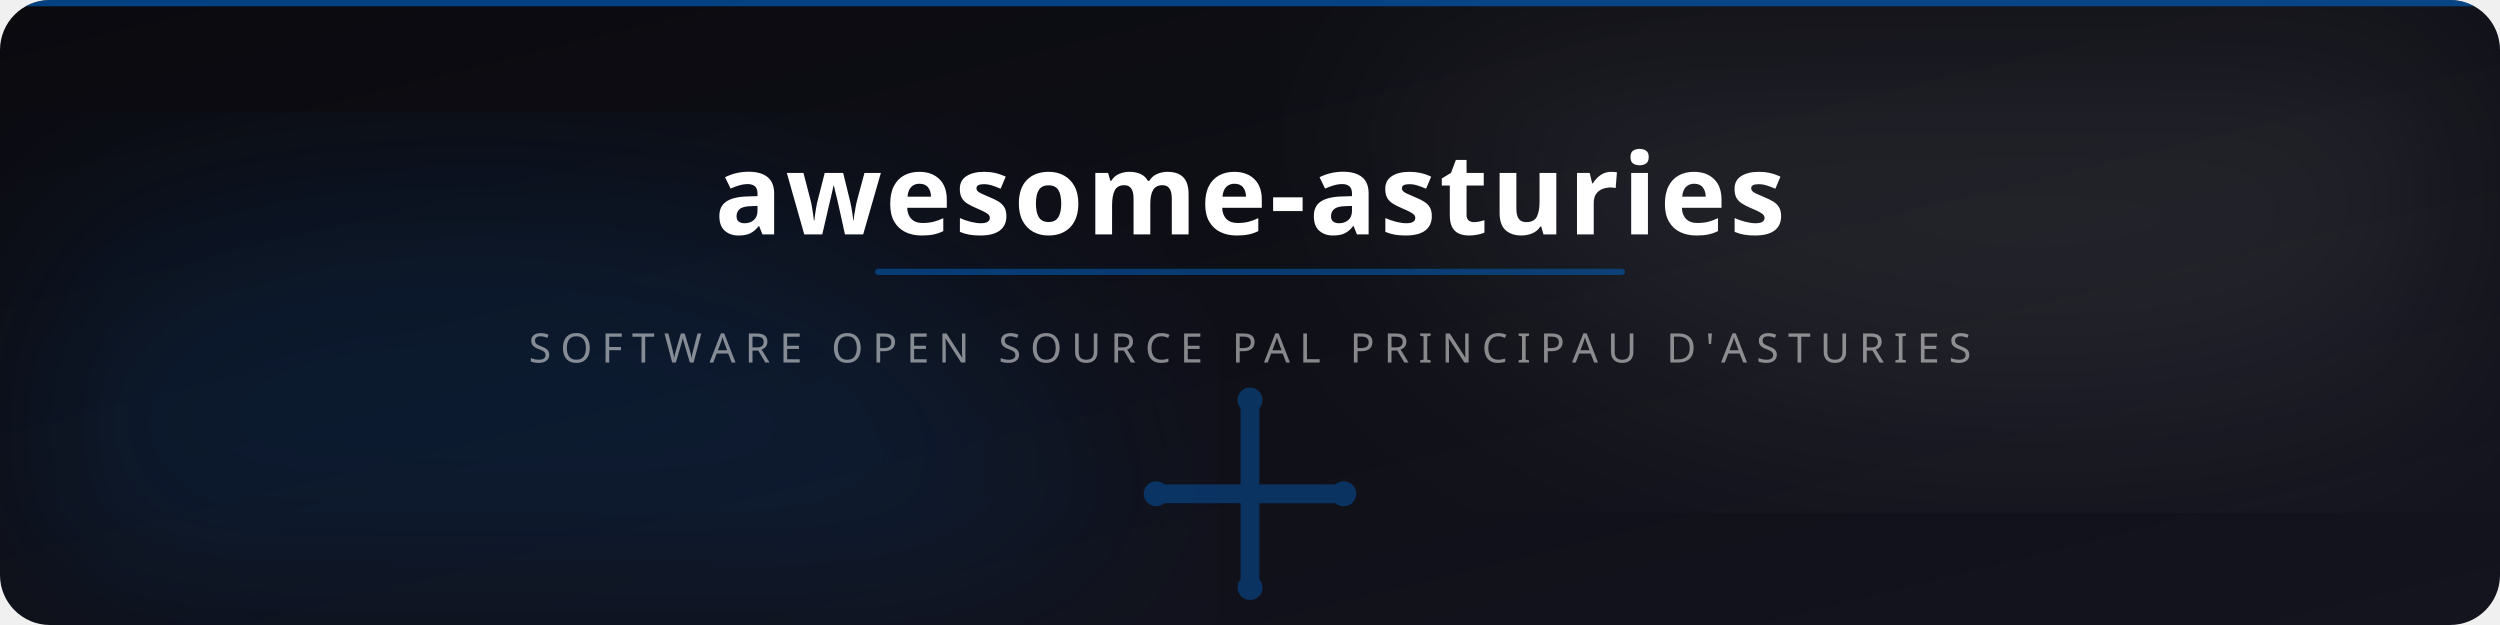
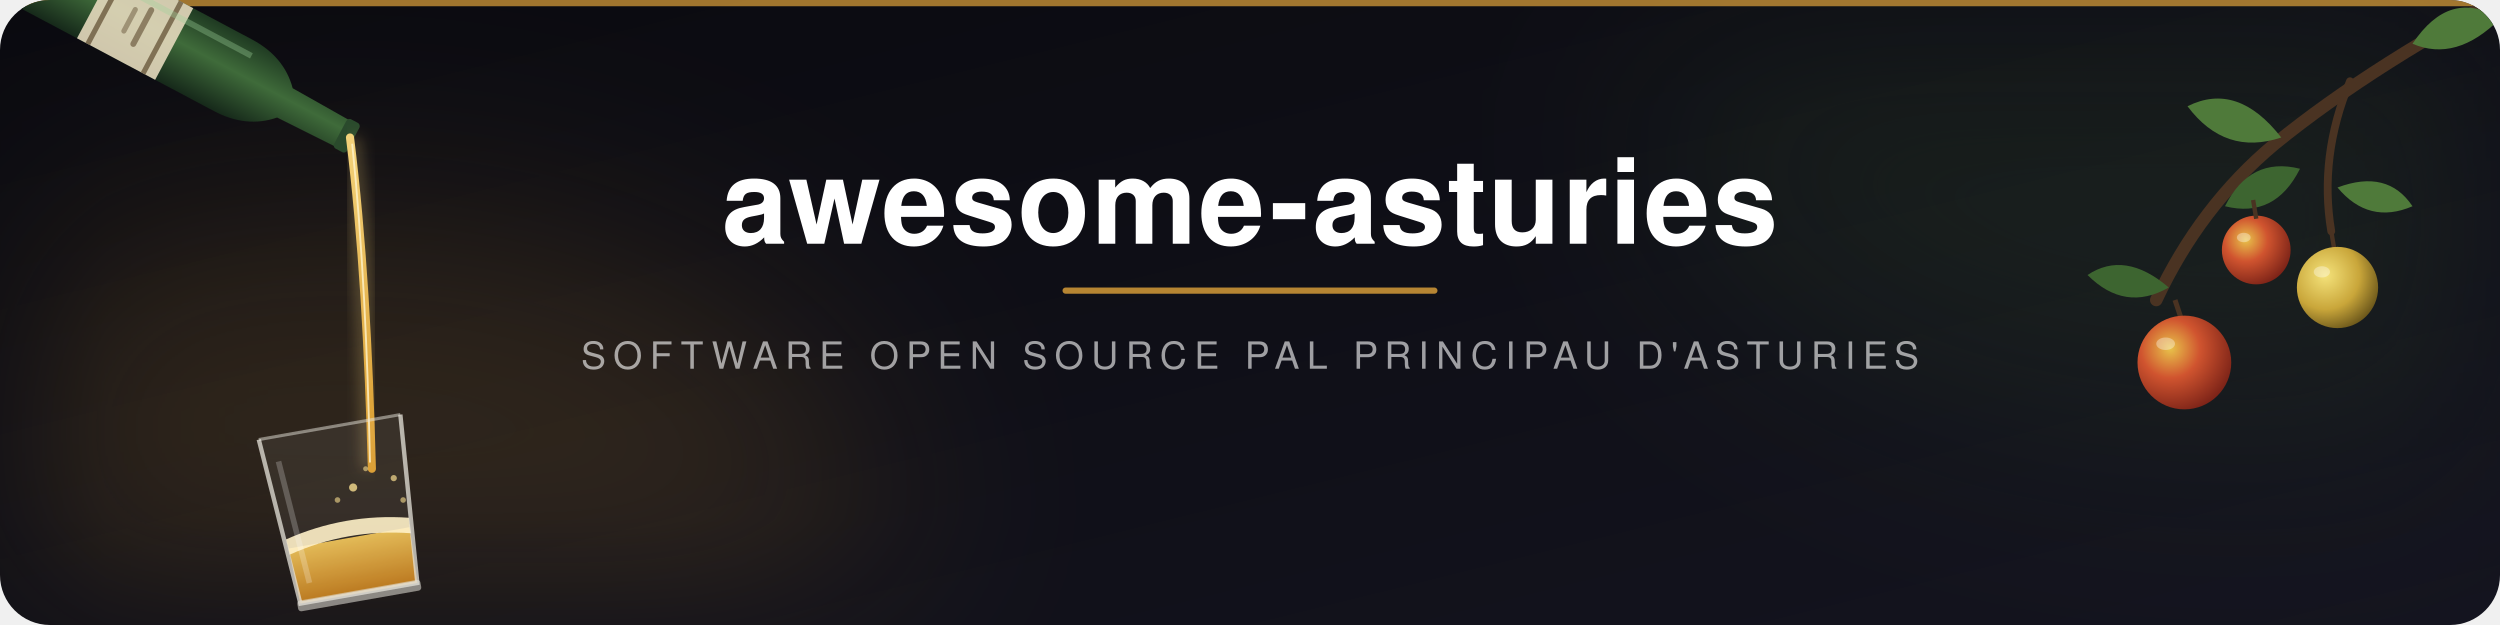
<svg xmlns="http://www.w3.org/2000/svg" viewBox="0 0 800 200" width="800" height="200">
  <defs>
-     <clipPath id="r">
+     <clipPath id="c-clip">
      <rect width="800" height="200" rx="16" />
    </clipPath>
-     <linearGradient id="bg" x1="0%" y1="0%" x2="100%" y2="100%">
+     <linearGradient id="c-bg" x1="0%" y1="0%" x2="100%" y2="100%">
      <stop offset="0%" stop-color="#0a0a0f" />
      <stop offset="100%" stop-color="#14141f" />
    </linearGradient>
-     <filter id="b1">
-       <feGaussianBlur stdDeviation="40" />
+     <linearGradient id="c-glass" x1="0" y1="0" x2="1" y2="0">
+       <stop offset="0%" stop-color="#1f3a22" />
+       <stop offset="45%" stop-color="#3f6b3a" />
+       <stop offset="100%" stop-color="#16291a" />
+     </linearGradient>
+     <linearGradient id="c-stream" x1="0" y1="0" x2="0" y2="1">
+       <stop offset="0%" stop-color="#f3d27a" />
+       <stop offset="100%" stop-color="#d99a2b" />
+     </linearGradient>
+     <linearGradient id="c-cider" x1="0" y1="0" x2="0" y2="1">
+       <stop offset="0%" stop-color="#f2c75c" />
+       <stop offset="100%" stop-color="#c7801f" />
+     </linearGradient>
+     <radialGradient id="c-red" cx="35%" cy="35%" r="70%">
+       <stop offset="0%" stop-color="#e8c24a" />
+       <stop offset="45%" stop-color="#d0542f" />
+       <stop offset="100%" stop-color="#7e2418" />
+     </radialGradient>
+     <radialGradient id="c-yellow" cx="35%" cy="35%" r="70%">
+       <stop offset="0%" stop-color="#f4e27a" />
+       <stop offset="60%" stop-color="#c9a63a" />
+       <stop offset="100%" stop-color="#6f5a1c" />
+     </radialGradient>
+     <filter id="c-blur" x="-50%" y="-50%" width="200%" height="200%">
+       <feGaussianBlur stdDeviation="36" />
+     </filter>
+     <filter id="c-glow">
+       <feGaussianBlur stdDeviation="2" />
    </filter>
  </defs>
-   <g clip-path="url(#r)">
-     <rect width="800" height="200" fill="url(#bg)" />
-     <ellipse cx="150" cy="180" rx="200" ry="120" fill="#0066CC" opacity="0.15" filter="url(#b1)" />
-     <ellipse cx="650" cy="20" rx="200" ry="120" fill="#FFFFFF" opacity="0.08" filter="url(#b1)" />
-     <rect width="800" height="2" fill="#0066CC" opacity="0.6" />
-     <text x="400" y="75" text-anchor="middle" font-family="system-ui,sans-serif" font-size="36" fill="#fff" font-weight="700" letter-spacing="1">awesome-asturies</text>
-     <rect x="280" y="86" width="240" height="2" rx="1" fill="#0066CC" opacity="0.5" />
-     <text x="400" y="116" text-anchor="middle" font-family="system-ui,sans-serif" font-size="13" fill="rgba(255,255,255,0.5)" font-weight="300" letter-spacing="3">SOFTWARE OPEN SOURCE PAL PRINCIPAU D'ASTURIES</text>
-     <g fill="#0066CC" opacity="0.4" transform="translate(400,158)">
-       <rect x="-30" y="-3" width="60" height="6" rx="1" />
-       <rect x="-3" y="-30" width="6" height="60" rx="1" />
-       <circle cx="-30" cy="0" r="4" />
-       <circle cx="30" cy="0" r="4" />
-       <circle cx="0" cy="-30" r="4" />
-       <circle cx="0" cy="30" r="4" />
-       <text x="0" y="3" text-anchor="middle" font-family="system-ui,sans-serif" font-size="8" fill="#0066CC" opacity="0.8" font-weight="700">A</text>
+   <g clip-path="url(#c-clip)">
+     <rect width="800" height="200" fill="url(#c-bg)" />
+     <ellipse cx="110" cy="170" rx="170" ry="100" fill="#e0a23a" opacity="0.16" filter="url(#c-blur)" />
+     <ellipse cx="720" cy="40" rx="190" ry="100" fill="#4f7a3a" opacity="0.14" filter="url(#c-blur)" />
+     <rect width="800" height="2" fill="#e0a23a" opacity="0.7" />
+     <g transform="translate(112,44) rotate(118) scale(1.18)">
+       <path d="M-4 0 L4 0 L4.5 20 Q11 26 11 36 L11 98 Q11 102 7 102 L-7 102 Q-11 102 -11 98 L-11 36 Q-11 26 -4.5 20 Z" fill="url(#c-glass)" />
+       <rect x="-4.5" y="-1" width="9" height="4" rx="1" fill="#2a4a2c" />
+       <rect x="-11" y="54" width="22" height="24" fill="#e8dcc0" opacity="0.88" />
+       <rect x="-11" y="57" width="22" height="1.4" fill="#5d4a2e" opacity="0.7" />
+       <rect x="-11" y="74" width="22" height="1.4" fill="#5d4a2e" opacity="0.7" />
+       <rect x="-6" y="63" width="12" height="1.6" rx="0.8" fill="#5d4a2e" opacity="0.6" />
+       <rect x="-4" y="67" width="8" height="1.4" rx="0.7" fill="#5d4a2e" opacity="0.45" />
+       <path d="M-7 34 L-7 96" stroke="#9fd09a" stroke-width="1.6" opacity="0.35" />
    </g>
+     <path d="M112 44 C 116 76, 118 112, 119 150" fill="none" stroke="#f3d27a" stroke-width="7" opacity="0.22" filter="url(#c-glow)" />
+     <path d="M112 44 C 116 76, 118 112, 119 150" fill="none" stroke="url(#c-stream)" stroke-width="2.6" stroke-linecap="round" />
+     <path d="M112.7 46 C 116 78, 117.6 112, 118.4 148" fill="none" stroke="#fff4cc" stroke-width="0.6" opacity="0.8" />
+     <g transform="rotate(-10 112 168)">
+       <path d="M88 136 L134 136 L130 190 L92 190 Z" fill="#ffffff" opacity="0.06" />
+       <path d="M91.3 172 L130.7 172 L130 190 L92 190 Z" fill="url(#c-cider)" opacity="0.92" />
+       <path d="M91 169 Q111 164 131 169 L130.8 174 Q111 169 91.3 174 Z" fill="#fff1c8" opacity="0.9" />
+       <path d="M88 136 L92 190 L130 190 L134 136" fill="none" stroke="#e6e3da" stroke-width="1.4" opacity="0.75" />
+       <path d="M88 136 L134 136" stroke="#e6e3da" stroke-width="1" opacity="0.5" />
+       <path d="M93 144 L96 184" stroke="#ffffff" stroke-width="1.8" opacity="0.22" />
+       <rect x="91" y="189" width="40" height="3.5" rx="1" fill="#e6e3da" opacity="0.55" />
+     </g>
+     <g fill="#f6dc8e">
+       <circle cx="113" cy="156" r="1.3" opacity="0.8" />
+       <circle cx="126" cy="153" r="1" opacity="0.7" />
+       <circle cx="108" cy="160" r="0.9" opacity="0.6" />
+       <circle cx="129" cy="160" r="0.9" opacity="0.6" />
+       <circle cx="117" cy="150" r="0.8" opacity="0.6" />
+     </g>
+     <g>
+       <path d="M810 -6 Q760 20 728 46 Q704 66 690 96" fill="none" stroke="#4a3322" stroke-width="4" stroke-linecap="round" />
+       <path d="M752 26 Q742 50 746 74" fill="none" stroke="#4a3322" stroke-width="2.5" stroke-linecap="round" />
+       <g fill="#4f7a3a">
+         <path d="M772 14 Q784 -4 800 6 Q786 20 772 14 Z" />
+         <path d="M730 44 Q716 26 700 34 Q712 50 730 44 Z" />
+         <path d="M712 66 Q720 50 736 54 Q728 70 712 66 Z" fill="#3d6530" />
+         <path d="M748 60 Q764 54 772 66 Q758 72 748 60 Z" />
+         <path d="M694 92 Q680 80 668 88 Q680 100 694 92 Z" fill="#3d6530" />
+       </g>
+       <path d="M696 96 L698 102" stroke="#4a3322" stroke-width="1.6" />
+       <circle cx="699" cy="116" r="15" fill="url(#c-red)" />
+       <path d="M746 74 L747 80" stroke="#4a3322" stroke-width="1.4" />
+       <circle cx="748" cy="92" r="13" fill="url(#c-yellow)" />
+       <circle cx="722" cy="80" r="11" fill="url(#c-red)" />
+       <path d="M721 64 L722 70" stroke="#4a3322" stroke-width="1.4" />
+       <g fill="#ffffff" opacity="0.35">
+         <ellipse cx="693" cy="110" rx="3" ry="2" />
+         <ellipse cx="743" cy="87" rx="2.6" ry="1.8" />
+         <ellipse cx="718" cy="76" rx="2.2" ry="1.5" />
+       </g>
+     </g>
+     <text x="400" y="78" text-anchor="middle" font-family="system-ui, -apple-system, 'Segoe UI', Helvetica, Arial, sans-serif" font-size="38" fill="#ffffff" font-weight="700" letter-spacing="0.5">awesome-asturies</text>
+     <rect x="340" y="92" width="120" height="2" rx="1" fill="#e0a23a" opacity="0.8" />
+     <text x="400" y="118" text-anchor="middle" font-family="system-ui, -apple-system, 'Segoe UI', Helvetica, Arial, sans-serif" font-size="12" fill="rgba(255,255,255,0.6)" font-weight="400" letter-spacing="2.4">SOFTWARE OPEN SOURCE PAL PRINCIPAU D'ASTURIES</text>
  </g>
</svg>
